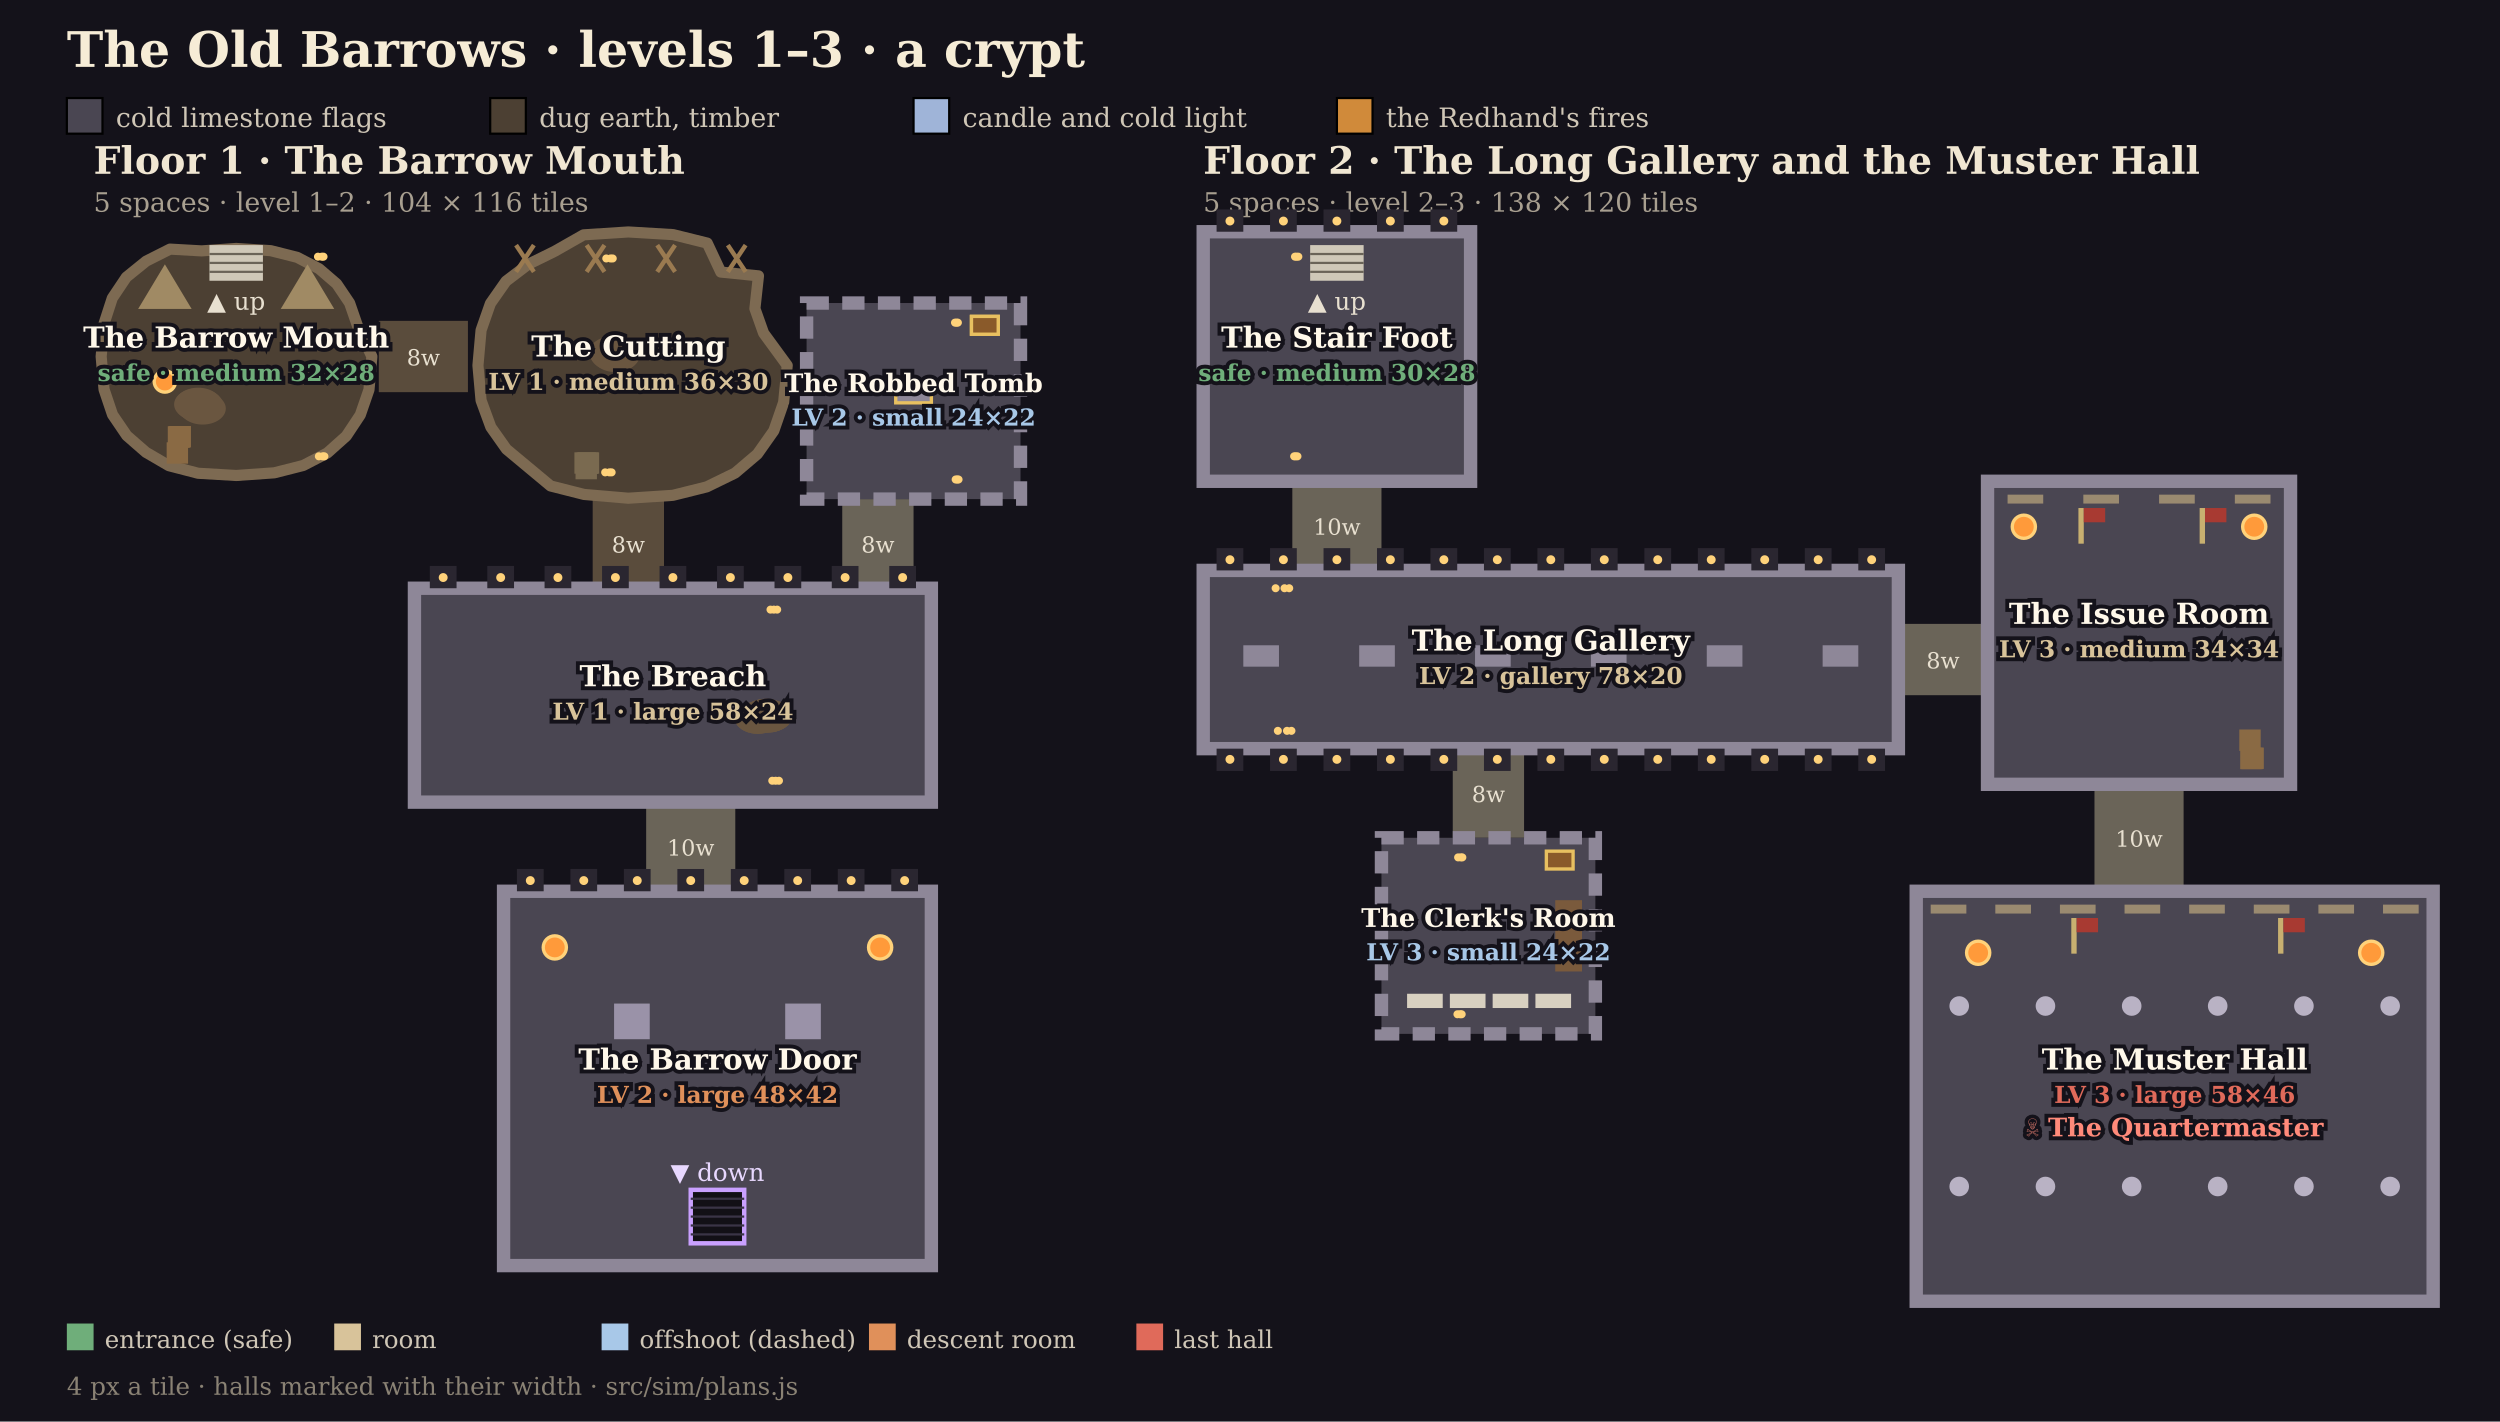
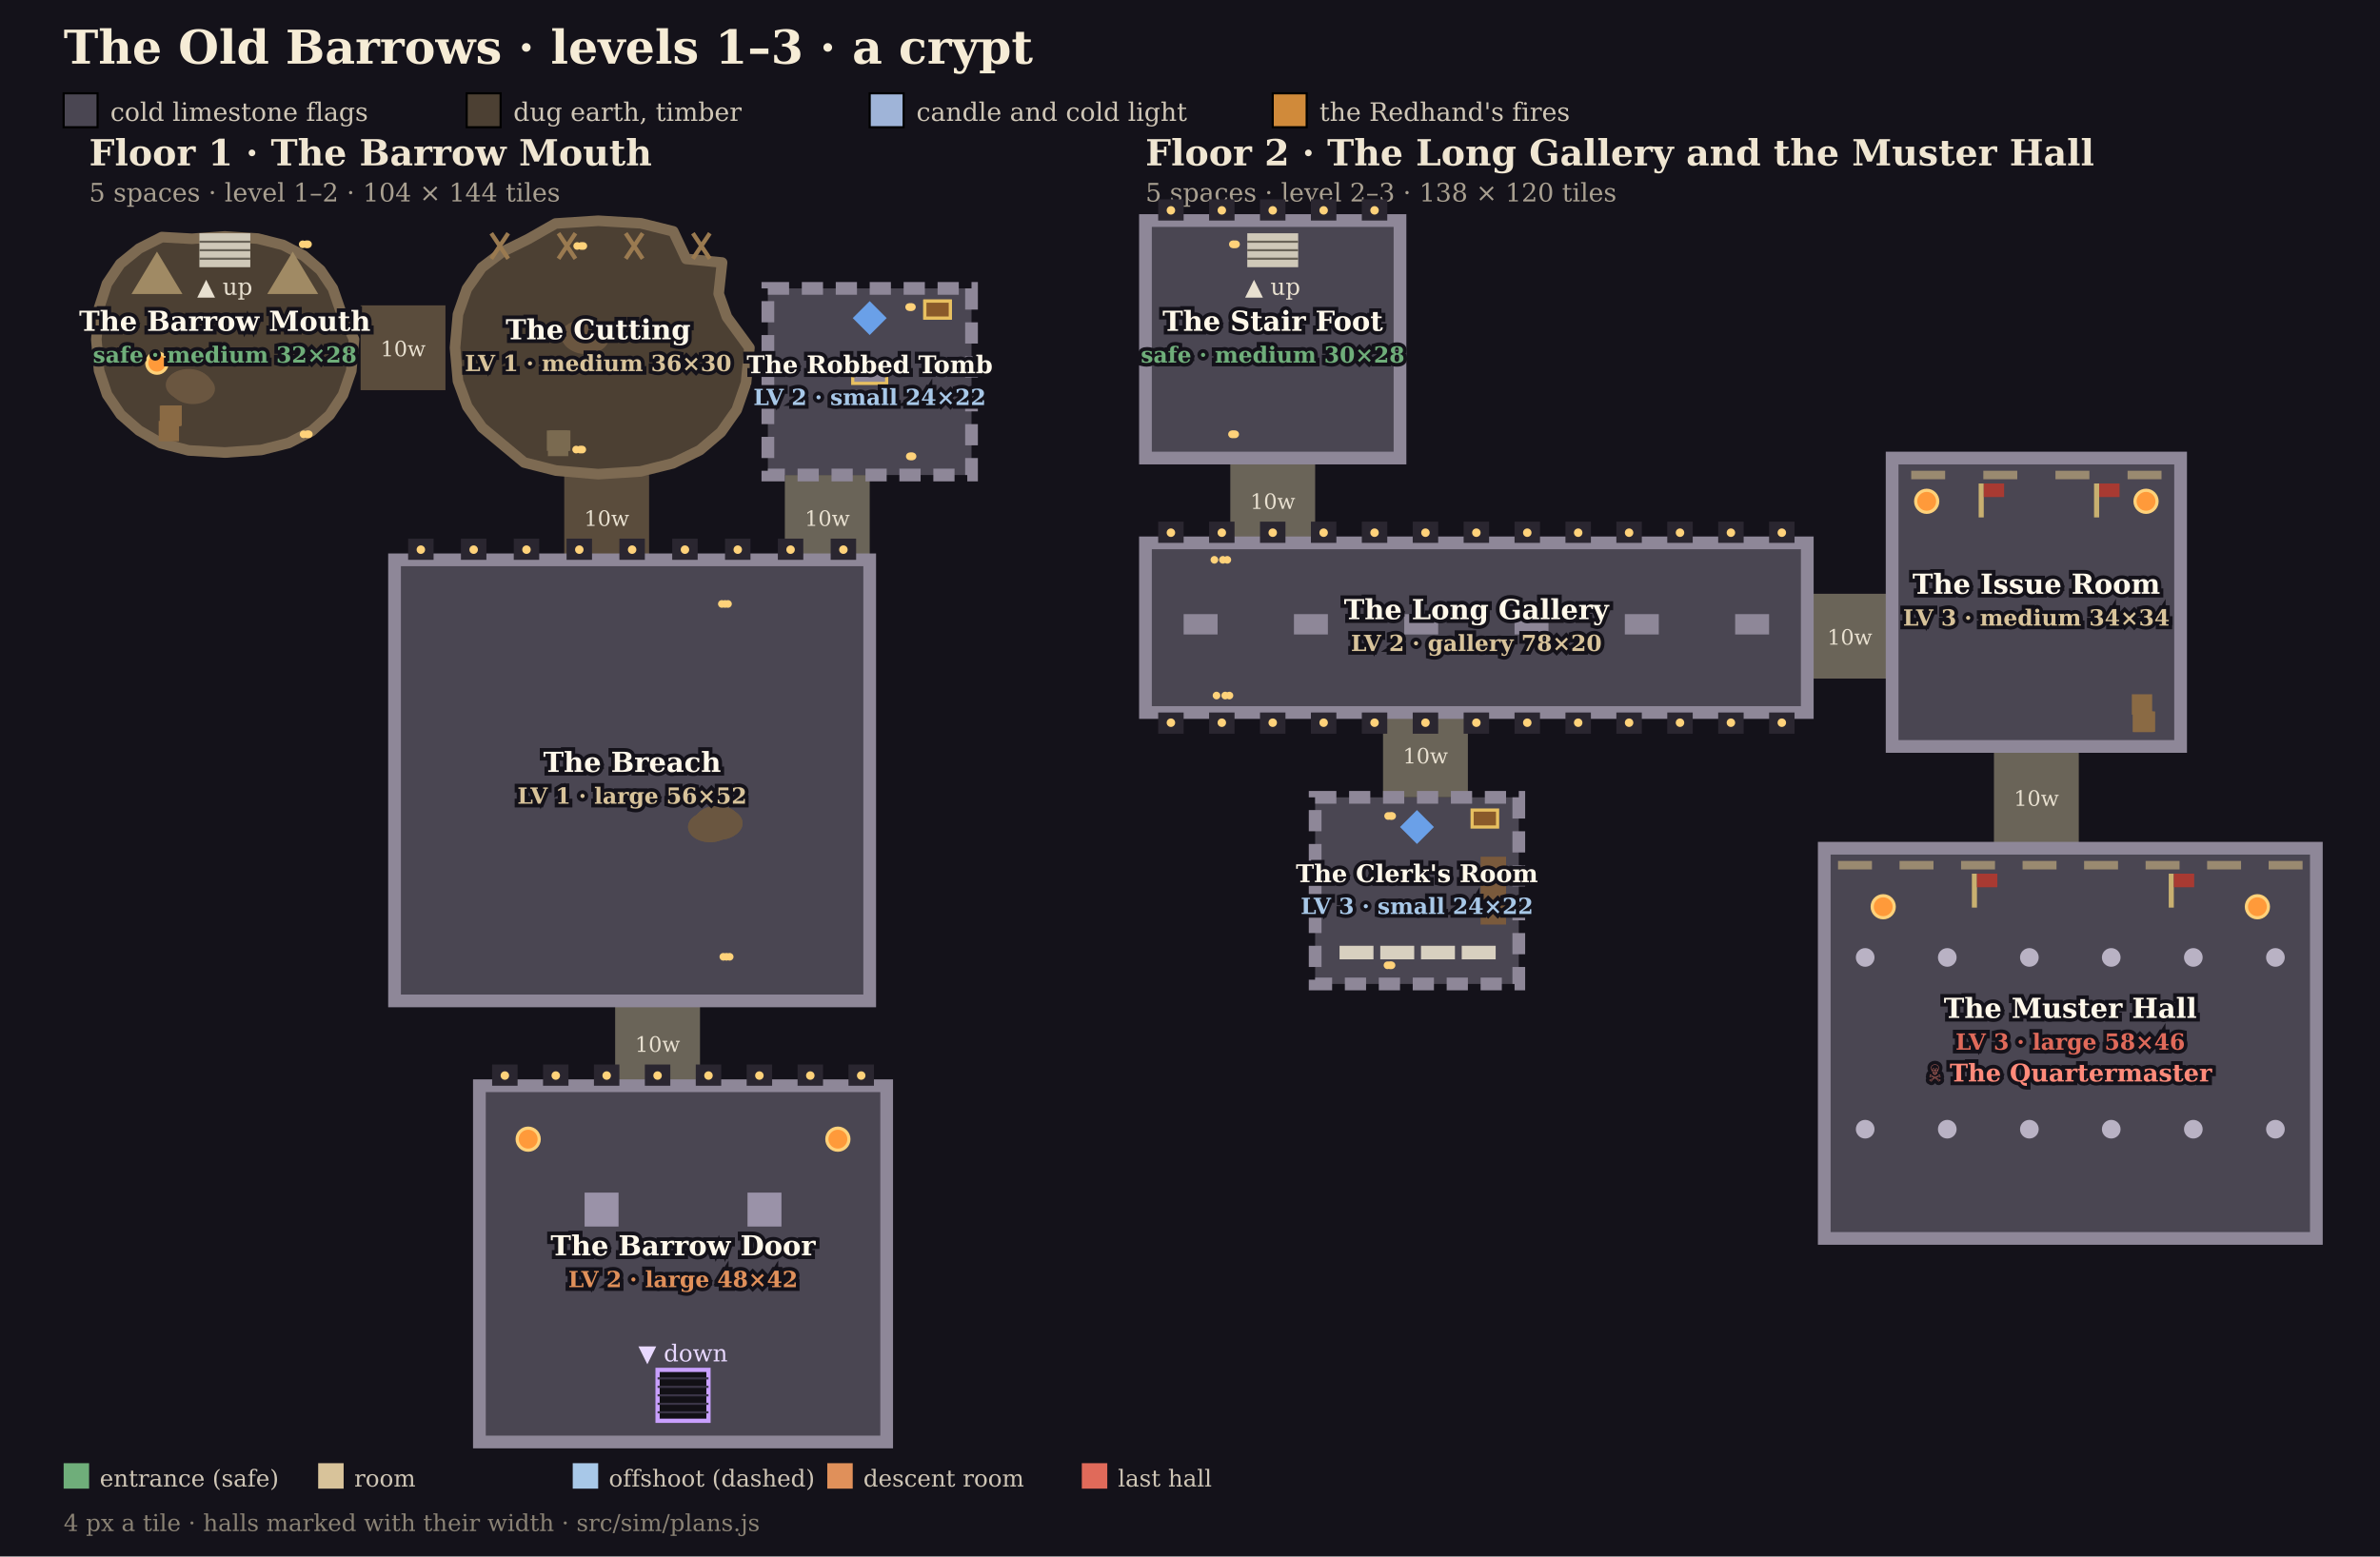
- <svg xmlns="http://www.w3.org/2000/svg" width="1122" height="638" font-family="Georgia, 'DejaVu Serif', serif">
+ <svg xmlns="http://www.w3.org/2000/svg" width="1122" height="734" font-family="Georgia, 'DejaVu Serif', serif">
  <rect width="100%" height="100%" fill="#14121a" />
  <text x="30" y="30" font-size="22" font-weight="700" fill="#f6ecd6">The Old Barrows · levels 1–3 · a crypt</text>
  <rect x="30" y="44" width="16" height="16" fill="#4a4652" stroke="#000" stroke-width="1" />
  <text x="52" y="57" font-size="12" fill="#cfc6b6">cold limestone flags</text>
  <rect x="220" y="44" width="16" height="16" fill="#4c4033" stroke="#000" stroke-width="1" />
  <text x="242" y="57" font-size="12" fill="#cfc6b6">dug earth, timber</text>
  <rect x="410" y="44" width="16" height="16" fill="#9fb4d8" stroke="#000" stroke-width="1" />
  <text x="432" y="57" font-size="12" fill="#cfc6b6">candle and cold light</text>
  <rect x="600" y="44" width="16" height="16" fill="#d08a3a" stroke="#000" stroke-width="1" />
  <text x="622" y="57" font-size="12" fill="#cfc6b6">the Redhand's fires</text>
  <text x="42" y="78" font-size="17" font-weight="600" fill="#f0e6d2">Floor 1 · The Barrow Mouth</text>
-   <text x="42" y="95" font-size="12" fill="#a89f90">5 spaces · level 1–2 · 104 × 116 tiles</text>
-   <rect x="170" y="144" width="40" height="32" fill="#5a4c3c" />
-   <text x="190" y="164" font-size="10" text-anchor="middle" fill="#e8e0d0">8w</text>
-   <rect x="266" y="224" width="32" height="40" fill="#5a4c3c" />
-   <text x="282" y="248" font-size="10" text-anchor="middle" fill="#e8e0d0">8w</text>
-   <rect x="378" y="224" width="32" height="40" fill="#6a6458" />
-   <text x="394" y="248" font-size="10" text-anchor="middle" fill="#e8e0d0">8w</text>
-   <rect x="290" y="360" width="40" height="40" fill="#6a6458" />
-   <text x="310" y="384" font-size="10" text-anchor="middle" fill="#e8e0d0">10w</text>
+   <text x="42" y="95" font-size="12" fill="#a89f90">5 spaces · level 1–2 · 104 × 144 tiles</text>
+   <rect x="170" y="144" width="40" height="40" fill="#5a4c3c" />
+   <text x="190" y="168" font-size="10" text-anchor="middle" fill="#e8e0d0">10w</text>
+   <rect x="266" y="224" width="40" height="40" fill="#5a4c3c" />
+   <text x="286" y="248" font-size="10" text-anchor="middle" fill="#e8e0d0">10w</text>
+   <rect x="370" y="224" width="40" height="40" fill="#6a6458" />
+   <text x="390" y="248" font-size="10" text-anchor="middle" fill="#e8e0d0">10w</text>
+   <rect x="290" y="472" width="40" height="40" fill="#6a6458" />
+   <text x="310" y="496" font-size="10" text-anchor="middle" fill="#e8e0d0">10w</text>
  <polygon points="166.9,160.0 165.6,174.9 161.7,186.2 155.4,195.7 146.9,203.3 136.1,208.9 123.1,212.2 106.0,213.4 88.9,212.4 75.8,209.0 65.5,203.0 56.9,195.5 50.5,186.1 46.7,174.8 45.4,160.0 46.7,145.2 50.4,133.8 56.7,124.4 65.6,117.2 76.3,111.8 90.5,112.6 106.0,111.5 121.5,112.5 133.4,115.5 143.2,120.6 151.1,127.4 156.9,136.0 160.5,146.4" fill="#4c4033" stroke="#7d6a52" stroke-width="5" stroke-linejoin="round" />
  <circle cx="74.0" cy="171.2" r="4.8" fill="#ff9a3a" stroke="#ffd27a" stroke-width="1.5" />
  <path d="M62,138.64 L74,118.64 L86,138.64 Z" fill="#a08a64" />
  <path d="M126,138.64 L138,118.64 L150,138.64 Z" fill="#a08a64" />
  <ellipse cx="89.34" cy="182.119" rx="10.4" ry="7.2" fill="#6a5640" />
  <ellipse cx="89.74" cy="181.813" rx="10.4" ry="7.2" fill="#6a5640" />
  <ellipse cx="88.54" cy="181.507" rx="10.4" ry="7.2" fill="#6a5640" />
  <ellipse cx="88.94" cy="181.2" rx="10.4" ry="7.2" fill="#6a5640" />
  <ellipse cx="90.94" cy="183.344" rx="10.4" ry="7.2" fill="#6a5640" />
  <circle cx="144.8" cy="204.8" r="1.8" fill="#ffd27a" />
  <circle cx="144.4" cy="115.2" r="1.8" fill="#ffd27a" />
  <circle cx="145.6" cy="204.8" r="1.8" fill="#ffd27a" />
  <circle cx="145.2" cy="115.2" r="1.8" fill="#ffd27a" />
  <circle cx="143.1" cy="204.8" r="1.8" fill="#ffd27a" />
  <circle cx="142.7" cy="115.2" r="1.8" fill="#ffd27a" />
  <rect x="74.8" y="198.5" width="9.6" height="9.6" fill="#8a6a44" />
  <rect x="75.3" y="191.3" width="9.6" height="9.6" fill="#8a6a44" />
  <rect x="75.7" y="191.3" width="9.6" height="9.6" fill="#8a6a44" />
  <rect x="76.1" y="191.2" width="9.6" height="9.6" fill="#8a6a44" />
  <rect x="94.0" y="110.0" width="24.0" height="16.0" fill="#cfc8b8" />
  <path d="M94,114 h24" stroke="#6a6458" stroke-width="1" />
  <path d="M94,118 h24" stroke="#6a6458" stroke-width="1" />
  <path d="M94,122 h24" stroke="#6a6458" stroke-width="1" />
  <text x="106" y="139" font-size="11" text-anchor="middle" fill="#e8e0d0">▲ up</text>
  <polygon points="353.3,164.0 351.7,180.6 347.3,193.3 339.9,203.8 329.9,212.3 317.2,218.5 302.0,222.3 282.0,223.6 262.1,221.9 247.1,218.1 236.9,209.6 227.3,201.6 220.3,191.7 215.9,179.7 214.5,164.0 215.9,148.2 220.1,136.2 227.1,126.2 237.1,118.6 248.9,112.8 261.9,105.4 282.0,104.1 302.1,105.3 317.4,109.1 323.5,122.1 340.4,123.8 338.8,138.5 342.7,149.5" fill="#4c4033" stroke="#7d6a52" stroke-width="5" stroke-linejoin="round" />
  <path d="M231.6,110 l8,12 M239.6,110 l-8,12" stroke="#9a7a50" stroke-width="2" />
  <path d="M263.28,110 l8,12 M271.28,110 l-8,12" stroke="#9a7a50" stroke-width="2" />
  <path d="M294.96,110 l8,12 M302.96,110 l-8,12" stroke="#9a7a50" stroke-width="2" />
  <path d="M326.64,110 l8,12 M334.64,110 l-8,12" stroke="#9a7a50" stroke-width="2" />
  <ellipse cx="276.646" cy="159.457" rx="10.4" ry="7.2" fill="#6a5640" />
  <ellipse cx="276.196" cy="159.785" rx="10.4" ry="7.2" fill="#6a5640" />
  <ellipse cx="275.746" cy="158.8" rx="10.4" ry="7.2" fill="#6a5640" />
  <ellipse cx="275.296" cy="159.128" rx="10.4" ry="7.2" fill="#6a5640" />
  <ellipse cx="274.846" cy="158.144" rx="10.4" ry="7.2" fill="#6a5640" />
  <circle cx="273.5" cy="212.0" r="1.8" fill="#ffd27a" />
  <circle cx="274.0" cy="116.0" r="1.8" fill="#ffd27a" />
  <circle cx="274.5" cy="212.0" r="1.8" fill="#ffd27a" />
  <circle cx="275.0" cy="116.0" r="1.8" fill="#ffd27a" />
  <circle cx="271.6" cy="212.0" r="1.8" fill="#ffd27a" />
  <circle cx="272.1" cy="116.0" r="1.8" fill="#ffd27a" />
  <rect x="258.3" y="205.5" width="9.6" height="9.6" fill="#7a6a50" />
  <rect x="257.8" y="203.0" width="9.6" height="9.6" fill="#7a6a50" />
  <rect x="259.3" y="203.0" width="9.6" height="9.6" fill="#7a6a50" />
  <rect x="258.8" y="203.1" width="9.6" height="9.6" fill="#7a6a50" />
-   <rect x="186" y="264" width="232" height="96" fill="#4a4652" stroke="#8e8798" stroke-width="6" />
-   <ellipse cx="342.983" cy="321.081" rx="10.4" ry="7.2" fill="#6a5640" />
-   <ellipse cx="343.708" cy="320.819" rx="10.4" ry="7.2" fill="#6a5640" />
-   <ellipse cx="344.433" cy="321.606" rx="10.4" ry="7.2" fill="#6a5640" />
-   <ellipse cx="345.158" cy="321.344" rx="10.4" ry="7.2" fill="#6a5640" />
-   <ellipse cx="340.083" cy="322.131" rx="10.4" ry="7.2" fill="#6a5640" />
-   <rect x="192.9" y="254.0" width="12.0" height="10.0" fill="#2a2630" />
-   <circle cx="198.9" cy="259.2" r="2" fill="#ffd27a" />
-   <rect x="218.7" y="254.0" width="12.0" height="10.0" fill="#2a2630" />
-   <circle cx="224.7" cy="259.2" r="2" fill="#ffd27a" />
-   <rect x="244.4" y="254.0" width="12.0" height="10.0" fill="#2a2630" />
-   <circle cx="250.4" cy="259.2" r="2" fill="#ffd27a" />
-   <rect x="270.2" y="254.0" width="12.0" height="10.0" fill="#2a2630" />
-   <circle cx="276.2" cy="259.2" r="2" fill="#ffd27a" />
-   <rect x="296.0" y="254.0" width="12.0" height="10.0" fill="#2a2630" />
-   <circle cx="302.0" cy="259.2" r="2" fill="#ffd27a" />
-   <rect x="321.8" y="254.0" width="12.0" height="10.0" fill="#2a2630" />
-   <circle cx="327.8" cy="259.2" r="2" fill="#ffd27a" />
-   <rect x="347.6" y="254.0" width="12.0" height="10.0" fill="#2a2630" />
-   <circle cx="353.6" cy="259.2" r="2" fill="#ffd27a" />
-   <rect x="373.3" y="254.0" width="12.0" height="10.0" fill="#2a2630" />
-   <circle cx="379.3" cy="259.2" r="2" fill="#ffd27a" />
-   <rect x="399.1" y="254.0" width="12.0" height="10.0" fill="#2a2630" />
-   <circle cx="405.1" cy="259.2" r="2" fill="#ffd27a" />
-   <circle cx="349.6" cy="350.4" r="1.8" fill="#ffd27a" />
-   <circle cx="348.8" cy="273.6" r="1.8" fill="#ffd27a" />
-   <circle cx="348.1" cy="350.4" r="1.8" fill="#ffd27a" />
-   <circle cx="347.3" cy="273.6" r="1.8" fill="#ffd27a" />
-   <circle cx="346.6" cy="350.4" r="1.8" fill="#ffd27a" />
-   <circle cx="345.8" cy="273.6" r="1.8" fill="#ffd27a" />
-   <ellipse cx="342.983" cy="321.081" rx="10.4" ry="7.2" fill="#6a5640" />
-   <ellipse cx="343.708" cy="320.819" rx="10.4" ry="7.2" fill="#6a5640" />
-   <ellipse cx="344.433" cy="321.606" rx="10.4" ry="7.2" fill="#6a5640" />
-   <ellipse cx="345.158" cy="321.344" rx="10.4" ry="7.2" fill="#6a5640" />
-   <ellipse cx="340.083" cy="322.131" rx="10.4" ry="7.2" fill="#6a5640" />
+   <rect x="186" y="264" width="224" height="208" fill="#4a4652" stroke="#8e8798" stroke-width="6" />
+   <ellipse cx="337.57" cy="387.676" rx="10.4" ry="7.2" fill="#6a5640" />
+   <ellipse cx="338.27" cy="387.107" rx="10.4" ry="7.2" fill="#6a5640" />
+   <ellipse cx="338.97" cy="388.813" rx="10.4" ry="7.2" fill="#6a5640" />
+   <ellipse cx="339.67" cy="388.245" rx="10.4" ry="7.2" fill="#6a5640" />
+   <ellipse cx="334.77" cy="389.951" rx="10.4" ry="7.2" fill="#6a5640" />
+   <rect x="192.4" y="254.0" width="12.0" height="10.0" fill="#2a2630" />
+   <circle cx="198.4" cy="259.2" r="2" fill="#ffd27a" />
+   <rect x="217.3" y="254.0" width="12.0" height="10.0" fill="#2a2630" />
+   <circle cx="223.3" cy="259.2" r="2" fill="#ffd27a" />
+   <rect x="242.2" y="254.0" width="12.0" height="10.0" fill="#2a2630" />
+   <circle cx="248.2" cy="259.2" r="2" fill="#ffd27a" />
+   <rect x="267.1" y="254.0" width="12.0" height="10.0" fill="#2a2630" />
+   <circle cx="273.1" cy="259.2" r="2" fill="#ffd27a" />
+   <rect x="292.0" y="254.0" width="12.0" height="10.0" fill="#2a2630" />
+   <circle cx="298.0" cy="259.2" r="2" fill="#ffd27a" />
+   <rect x="316.9" y="254.0" width="12.0" height="10.0" fill="#2a2630" />
+   <circle cx="322.9" cy="259.2" r="2" fill="#ffd27a" />
+   <rect x="341.8" y="254.0" width="12.0" height="10.0" fill="#2a2630" />
+   <circle cx="347.8" cy="259.2" r="2" fill="#ffd27a" />
+   <rect x="366.7" y="254.0" width="12.0" height="10.0" fill="#2a2630" />
+   <circle cx="372.7" cy="259.2" r="2" fill="#ffd27a" />
+   <rect x="391.6" y="254.0" width="12.0" height="10.0" fill="#2a2630" />
+   <circle cx="397.6" cy="259.2" r="2" fill="#ffd27a" />
+   <circle cx="344.0" cy="451.2" r="1.8" fill="#ffd27a" />
+   <circle cx="343.2" cy="284.8" r="1.8" fill="#ffd27a" />
+   <circle cx="342.5" cy="451.2" r="1.8" fill="#ffd27a" />
+   <circle cx="341.8" cy="284.8" r="1.8" fill="#ffd27a" />
+   <circle cx="341.0" cy="451.2" r="1.8" fill="#ffd27a" />
+   <circle cx="340.3" cy="284.8" r="1.8" fill="#ffd27a" />
+   <ellipse cx="337.57" cy="387.676" rx="10.4" ry="7.2" fill="#6a5640" />
+   <ellipse cx="338.27" cy="387.107" rx="10.4" ry="7.2" fill="#6a5640" />
+   <ellipse cx="338.97" cy="388.813" rx="10.4" ry="7.2" fill="#6a5640" />
+   <ellipse cx="339.67" cy="388.245" rx="10.4" ry="7.2" fill="#6a5640" />
+   <ellipse cx="334.77" cy="389.951" rx="10.4" ry="7.2" fill="#6a5640" />
  <rect x="362" y="136" width="96" height="88" fill="#4a4652" stroke="#8e8798" stroke-width="6" stroke-dasharray="10 6" />
  <rect x="402.0" y="171.2" width="16.0" height="9.6" fill="#8e8798" stroke="#e8c060" stroke-width="1.5" />
  <rect x="436.0" y="142.0" width="12.0" height="8.0" fill="#8a5a2a" stroke="#e8c060" stroke-width="1.5" />
  <circle cx="428.9" cy="215.2" r="1.8" fill="#ffd27a" />
  <circle cx="428.6" cy="144.8" r="1.8" fill="#ffd27a" />
  <circle cx="429.6" cy="215.2" r="1.8" fill="#ffd27a" />
  <circle cx="429.3" cy="144.8" r="1.8" fill="#ffd27a" />
  <circle cx="430.2" cy="215.2" r="1.8" fill="#ffd27a" />
  <circle cx="429.9" cy="144.8" r="1.8" fill="#ffd27a" />
  <rect x="436.0" y="142.0" width="12.0" height="8.0" fill="#8a5a2a" stroke="#e8c060" stroke-width="1.5" />
-   <rect x="226" y="400" width="192" height="168" fill="#4a4652" stroke="#8e8798" stroke-width="6" />
-   <rect x="275.6" y="450.4" width="16.0" height="16.0" fill="#9a92a8" />
-   <rect x="352.4" y="450.4" width="16.0" height="16.0" fill="#9a92a8" />
-   <circle cx="249.0" cy="425.2" r="5.2" fill="#ff9a3a" stroke="#ffd27a" stroke-width="1.5" />
-   <circle cx="395.0" cy="425.2" r="5.2" fill="#ff9a3a" stroke="#ffd27a" stroke-width="1.5" />
-   <rect x="232.0" y="390.0" width="12.0" height="10.0" fill="#2a2630" />
-   <circle cx="238.0" cy="395.2" r="2" fill="#ffd27a" />
-   <rect x="256.0" y="390.0" width="12.0" height="10.0" fill="#2a2630" />
-   <circle cx="262.0" cy="395.2" r="2" fill="#ffd27a" />
-   <rect x="280.0" y="390.0" width="12.0" height="10.0" fill="#2a2630" />
-   <circle cx="286.0" cy="395.2" r="2" fill="#ffd27a" />
-   <rect x="304.0" y="390.0" width="12.0" height="10.0" fill="#2a2630" />
-   <circle cx="310.0" cy="395.2" r="2" fill="#ffd27a" />
-   <rect x="328.0" y="390.0" width="12.0" height="10.0" fill="#2a2630" />
-   <circle cx="334.0" cy="395.2" r="2" fill="#ffd27a" />
-   <rect x="352.0" y="390.0" width="12.0" height="10.0" fill="#2a2630" />
-   <circle cx="358.0" cy="395.2" r="2" fill="#ffd27a" />
-   <rect x="376.0" y="390.0" width="12.0" height="10.0" fill="#2a2630" />
-   <circle cx="382.0" cy="395.2" r="2" fill="#ffd27a" />
-   <rect x="400.0" y="390.0" width="12.0" height="10.0" fill="#2a2630" />
-   <circle cx="406.0" cy="395.2" r="2" fill="#ffd27a" />
-   <rect x="310.0" y="534.0" width="24.0" height="24.0" fill="#121016" stroke="#c9a0ff" stroke-width="2" />
-   <path d="M310,538 h24" stroke="#3a3446" stroke-width="1" />
-   <path d="M310,542 h24" stroke="#3a3446" stroke-width="1" />
-   <path d="M310,546 h24" stroke="#3a3446" stroke-width="1" />
-   <path d="M310,550 h24" stroke="#3a3446" stroke-width="1" />
-   <path d="M310,554 h24" stroke="#3a3446" stroke-width="1" />
-   <text x="322" y="530" font-size="11" text-anchor="middle" fill="#e8d8ff">▼ down</text>
+   <path d="M410,142 l8,8 l-8,8 l-8,-8 Z" fill="#6aa0e8" />
+   <rect x="226" y="512" width="192" height="168" fill="#4a4652" stroke="#8e8798" stroke-width="6" />
+   <rect x="275.6" y="562.4" width="16.0" height="16.0" fill="#9a92a8" />
+   <rect x="352.4" y="562.4" width="16.0" height="16.0" fill="#9a92a8" />
+   <circle cx="249.0" cy="537.2" r="5.2" fill="#ff9a3a" stroke="#ffd27a" stroke-width="1.5" />
+   <circle cx="395.0" cy="537.2" r="5.2" fill="#ff9a3a" stroke="#ffd27a" stroke-width="1.5" />
+   <rect x="232.0" y="502.0" width="12.0" height="10.0" fill="#2a2630" />
+   <circle cx="238.0" cy="507.2" r="2" fill="#ffd27a" />
+   <rect x="256.0" y="502.0" width="12.0" height="10.0" fill="#2a2630" />
+   <circle cx="262.0" cy="507.2" r="2" fill="#ffd27a" />
+   <rect x="280.0" y="502.0" width="12.0" height="10.0" fill="#2a2630" />
+   <circle cx="286.0" cy="507.2" r="2" fill="#ffd27a" />
+   <rect x="304.0" y="502.0" width="12.0" height="10.0" fill="#2a2630" />
+   <circle cx="310.0" cy="507.2" r="2" fill="#ffd27a" />
+   <rect x="328.0" y="502.0" width="12.0" height="10.0" fill="#2a2630" />
+   <circle cx="334.0" cy="507.2" r="2" fill="#ffd27a" />
+   <rect x="352.0" y="502.0" width="12.0" height="10.0" fill="#2a2630" />
+   <circle cx="358.0" cy="507.2" r="2" fill="#ffd27a" />
+   <rect x="376.0" y="502.0" width="12.0" height="10.0" fill="#2a2630" />
+   <circle cx="382.0" cy="507.2" r="2" fill="#ffd27a" />
+   <rect x="400.0" y="502.0" width="12.0" height="10.0" fill="#2a2630" />
+   <circle cx="406.0" cy="507.2" r="2" fill="#ffd27a" />
+   <rect x="310.0" y="646.0" width="24.0" height="24.0" fill="#121016" stroke="#c9a0ff" stroke-width="2" />
+   <path d="M310,650 h24" stroke="#3a3446" stroke-width="1" />
+   <path d="M310,654 h24" stroke="#3a3446" stroke-width="1" />
+   <path d="M310,658 h24" stroke="#3a3446" stroke-width="1" />
+   <path d="M310,662 h24" stroke="#3a3446" stroke-width="1" />
+   <path d="M310,666 h24" stroke="#3a3446" stroke-width="1" />
+   <text x="322" y="642" font-size="11" text-anchor="middle" fill="#e8d8ff">▼ down</text>
  <text x="106" y="156" font-size="13" font-weight="700" text-anchor="middle" fill="#fff8ea" paint-order="stroke" stroke="#14121a" stroke-width="3.5">The Barrow Mouth</text>
  <text x="106" y="171" font-size="10.5" font-weight="600" text-anchor="middle" fill="#6fae7a" paint-order="stroke" stroke="#14121a" stroke-width="3.5">safe · medium 32×28</text>
  <text x="282" y="160" font-size="13" font-weight="700" text-anchor="middle" fill="#fff8ea" paint-order="stroke" stroke="#14121a" stroke-width="3.5">The Cutting</text>
  <text x="282" y="175" font-size="10.5" font-weight="600" text-anchor="middle" fill="#d8c39a" paint-order="stroke" stroke="#14121a" stroke-width="3.5">LV 1 · medium 36×30</text>
-   <text x="302" y="308" font-size="13" font-weight="700" text-anchor="middle" fill="#fff8ea" paint-order="stroke" stroke="#14121a" stroke-width="3.5">The Breach</text>
-   <text x="302" y="323" font-size="10.5" font-weight="600" text-anchor="middle" fill="#d8c39a" paint-order="stroke" stroke="#14121a" stroke-width="3.5">LV 1 · large 58×24</text>
+   <text x="298" y="364" font-size="13" font-weight="700" text-anchor="middle" fill="#fff8ea" paint-order="stroke" stroke="#14121a" stroke-width="3.5">The Breach</text>
+   <text x="298" y="379" font-size="10.5" font-weight="600" text-anchor="middle" fill="#d8c39a" paint-order="stroke" stroke="#14121a" stroke-width="3.5">LV 1 · large 56×52</text>
  <text x="410" y="176" font-size="11.5" font-weight="700" text-anchor="middle" fill="#fff8ea" paint-order="stroke" stroke="#14121a" stroke-width="3.5">The Robbed Tomb</text>
  <text x="410" y="191" font-size="10.5" font-weight="600" text-anchor="middle" fill="#a8c8e8" paint-order="stroke" stroke="#14121a" stroke-width="3.5">LV 2 · small 24×22</text>
-   <text x="322" y="480" font-size="13" font-weight="700" text-anchor="middle" fill="#fff8ea" paint-order="stroke" stroke="#14121a" stroke-width="3.5">The Barrow Door</text>
-   <text x="322" y="495" font-size="10.5" font-weight="600" text-anchor="middle" fill="#e0905a" paint-order="stroke" stroke="#14121a" stroke-width="3.5">LV 2 · large 48×42</text>
+   <text x="322" y="592" font-size="13" font-weight="700" text-anchor="middle" fill="#fff8ea" paint-order="stroke" stroke="#14121a" stroke-width="3.5">The Barrow Door</text>
+   <text x="322" y="607" font-size="10.5" font-weight="600" text-anchor="middle" fill="#e0905a" paint-order="stroke" stroke="#14121a" stroke-width="3.5">LV 2 · large 48×42</text>
  <text x="540" y="78" font-size="17" font-weight="600" fill="#f0e6d2">Floor 2 · The Long Gallery and the Muster Hall</text>
  <text x="540" y="95" font-size="12" fill="#a89f90">5 spaces · level 2–3 · 138 × 120 tiles</text>
  <rect x="580" y="216" width="40" height="40" fill="#6a6458" />
  <text x="600" y="240" font-size="10" text-anchor="middle" fill="#e8e0d0">10w</text>
-   <rect x="652" y="336" width="32" height="40" fill="#6a6458" />
-   <text x="668" y="360" font-size="10" text-anchor="middle" fill="#e8e0d0">8w</text>
-   <rect x="852" y="280" width="40" height="32" fill="#6a6458" />
-   <text x="872" y="300" font-size="10" text-anchor="middle" fill="#e8e0d0">8w</text>
+   <rect x="652" y="336" width="40" height="40" fill="#6a6458" />
+   <text x="672" y="360" font-size="10" text-anchor="middle" fill="#e8e0d0">10w</text>
+   <rect x="852" y="280" width="40" height="40" fill="#6a6458" />
+   <text x="872" y="304" font-size="10" text-anchor="middle" fill="#e8e0d0">10w</text>
  <rect x="940" y="352" width="40" height="48" fill="#6a6458" />
  <text x="960" y="380" font-size="10" text-anchor="middle" fill="#e8e0d0">10w</text>
  <rect x="540" y="104" width="120" height="112" fill="#4a4652" stroke="#8e8798" stroke-width="6" />
  <rect x="546.0" y="94.0" width="12.0" height="10.0" fill="#2a2630" />
  <circle cx="552.0" cy="99.2" r="2" fill="#ffd27a" />
  <rect x="570.0" y="94.0" width="12.0" height="10.0" fill="#2a2630" />
  <circle cx="576.0" cy="99.2" r="2" fill="#ffd27a" />
  <rect x="594.0" y="94.0" width="12.0" height="10.0" fill="#2a2630" />
  <circle cx="600.0" cy="99.2" r="2" fill="#ffd27a" />
  <rect x="618.0" y="94.0" width="12.0" height="10.0" fill="#2a2630" />
  <circle cx="624.0" cy="99.2" r="2" fill="#ffd27a" />
  <rect x="642.0" y="94.0" width="12.0" height="10.0" fill="#2a2630" />
  <circle cx="648.0" cy="99.2" r="2" fill="#ffd27a" />
  <circle cx="580.8" cy="204.8" r="1.8" fill="#ffd27a" />
  <circle cx="581.2" cy="115.2" r="1.8" fill="#ffd27a" />
  <circle cx="581.5" cy="204.8" r="1.8" fill="#ffd27a" />
  <circle cx="581.9" cy="115.2" r="1.8" fill="#ffd27a" />
  <circle cx="582.3" cy="204.8" r="1.8" fill="#ffd27a" />
  <circle cx="582.7" cy="115.2" r="1.8" fill="#ffd27a" />
  <rect x="588.0" y="110.0" width="24.0" height="16.0" fill="#cfc8b8" />
  <path d="M588,114 h24" stroke="#6a6458" stroke-width="1" />
  <path d="M588,118 h24" stroke="#6a6458" stroke-width="1" />
  <path d="M588,122 h24" stroke="#6a6458" stroke-width="1" />
  <text x="600" y="139" font-size="11" text-anchor="middle" fill="#e8e0d0">▲ up</text>
  <rect x="540" y="256" width="312" height="80" fill="#4a4652" stroke="#8e8798" stroke-width="6" />
  <rect x="546.0" y="246.0" width="12.0" height="10.0" fill="#2a2630" />
  <circle cx="552.0" cy="251.2" r="2" fill="#ffd27a" />
  <rect x="546.0" y="336.0" width="12.0" height="10.0" fill="#2a2630" />
  <circle cx="552.0" cy="340.8" r="2" fill="#ffd27a" />
  <rect x="570.0" y="246.0" width="12.0" height="10.0" fill="#2a2630" />
  <circle cx="576.0" cy="251.2" r="2" fill="#ffd27a" />
  <rect x="570.0" y="336.0" width="12.0" height="10.0" fill="#2a2630" />
  <circle cx="576.0" cy="340.8" r="2" fill="#ffd27a" />
  <rect x="594.0" y="246.0" width="12.0" height="10.0" fill="#2a2630" />
  <circle cx="600.0" cy="251.2" r="2" fill="#ffd27a" />
  <rect x="594.0" y="336.0" width="12.0" height="10.0" fill="#2a2630" />
  <circle cx="600.0" cy="340.8" r="2" fill="#ffd27a" />
  <rect x="618.0" y="246.0" width="12.0" height="10.0" fill="#2a2630" />
  <circle cx="624.0" cy="251.2" r="2" fill="#ffd27a" />
  <rect x="618.0" y="336.0" width="12.0" height="10.0" fill="#2a2630" />
  <circle cx="624.0" cy="340.8" r="2" fill="#ffd27a" />
  <rect x="642.0" y="246.0" width="12.0" height="10.0" fill="#2a2630" />
  <circle cx="648.0" cy="251.2" r="2" fill="#ffd27a" />
  <rect x="642.0" y="336.0" width="12.0" height="10.0" fill="#2a2630" />
  <circle cx="648.0" cy="340.8" r="2" fill="#ffd27a" />
  <rect x="666.0" y="246.0" width="12.0" height="10.0" fill="#2a2630" />
  <circle cx="672.0" cy="251.2" r="2" fill="#ffd27a" />
  <rect x="666.0" y="336.0" width="12.0" height="10.0" fill="#2a2630" />
  <circle cx="672.0" cy="340.8" r="2" fill="#ffd27a" />
  <rect x="690.0" y="246.0" width="12.0" height="10.0" fill="#2a2630" />
  <circle cx="696.0" cy="251.2" r="2" fill="#ffd27a" />
  <rect x="690.0" y="336.0" width="12.0" height="10.0" fill="#2a2630" />
  <circle cx="696.0" cy="340.8" r="2" fill="#ffd27a" />
  <rect x="714.0" y="246.0" width="12.0" height="10.0" fill="#2a2630" />
  <circle cx="720.0" cy="251.2" r="2" fill="#ffd27a" />
  <rect x="714.0" y="336.0" width="12.0" height="10.0" fill="#2a2630" />
  <circle cx="720.0" cy="340.8" r="2" fill="#ffd27a" />
  <rect x="738.0" y="246.0" width="12.0" height="10.0" fill="#2a2630" />
  <circle cx="744.0" cy="251.2" r="2" fill="#ffd27a" />
  <rect x="738.0" y="336.0" width="12.0" height="10.0" fill="#2a2630" />
  <circle cx="744.0" cy="340.8" r="2" fill="#ffd27a" />
  <rect x="762.0" y="246.0" width="12.0" height="10.0" fill="#2a2630" />
  <circle cx="768.0" cy="251.2" r="2" fill="#ffd27a" />
  <rect x="762.0" y="336.0" width="12.0" height="10.0" fill="#2a2630" />
  <circle cx="768.0" cy="340.8" r="2" fill="#ffd27a" />
  <rect x="786.0" y="246.0" width="12.0" height="10.0" fill="#2a2630" />
  <circle cx="792.0" cy="251.2" r="2" fill="#ffd27a" />
  <rect x="786.0" y="336.0" width="12.0" height="10.0" fill="#2a2630" />
  <circle cx="792.0" cy="340.8" r="2" fill="#ffd27a" />
  <rect x="810.0" y="246.0" width="12.0" height="10.0" fill="#2a2630" />
  <circle cx="816.0" cy="251.2" r="2" fill="#ffd27a" />
  <rect x="810.0" y="336.0" width="12.0" height="10.0" fill="#2a2630" />
  <circle cx="816.0" cy="340.8" r="2" fill="#ffd27a" />
  <rect x="834.0" y="246.0" width="12.0" height="10.0" fill="#2a2630" />
  <circle cx="840.0" cy="251.2" r="2" fill="#ffd27a" />
  <rect x="834.0" y="336.0" width="12.0" height="10.0" fill="#2a2630" />
  <circle cx="840.0" cy="340.8" r="2" fill="#ffd27a" />
  <circle cx="577.6" cy="328.0" r="1.8" fill="#ffd27a" />
  <circle cx="576.5" cy="264.0" r="1.8" fill="#ffd27a" />
  <circle cx="579.6" cy="328.0" r="1.8" fill="#ffd27a" />
  <circle cx="578.6" cy="264.0" r="1.8" fill="#ffd27a" />
  <circle cx="573.5" cy="328.0" r="1.8" fill="#ffd27a" />
  <circle cx="572.5" cy="264.0" r="1.8" fill="#ffd27a" />
  <rect x="558.0" y="289.6" width="16.0" height="9.6" fill="#8e8798" />
  <rect x="610.0" y="289.6" width="16.0" height="9.6" fill="#8e8798" />
  <rect x="662.0" y="289.6" width="16.0" height="9.6" fill="#8e8798" />
  <rect x="714.0" y="289.6" width="16.0" height="9.6" fill="#8e8798" />
  <rect x="766.0" y="289.6" width="16.0" height="9.6" fill="#8e8798" />
  <rect x="818.0" y="289.6" width="16.0" height="9.6" fill="#8e8798" />
  <rect x="620" y="376" width="96" height="88" fill="#4a4652" stroke="#8e8798" stroke-width="6" stroke-dasharray="10 6" />
  <rect x="698.0" y="404.0" width="12.0" height="32.0" fill="#7a5a3c" />
  <rect x="631.5" y="446.0" width="16.0" height="6.4" fill="#d8d0c0" />
  <rect x="650.7" y="446.0" width="16.0" height="6.4" fill="#d8d0c0" />
  <rect x="669.9" y="446.0" width="16.0" height="6.4" fill="#d8d0c0" />
  <rect x="689.1" y="446.0" width="16.0" height="6.4" fill="#d8d0c0" />
  <circle cx="655.3" cy="455.2" r="1.8" fill="#ffd27a" />
  <circle cx="655.6" cy="384.8" r="1.8" fill="#ffd27a" />
  <circle cx="656.0" cy="455.2" r="1.8" fill="#ffd27a" />
  <circle cx="656.3" cy="384.8" r="1.8" fill="#ffd27a" />
  <circle cx="654.1" cy="455.2" r="1.8" fill="#ffd27a" />
  <circle cx="654.4" cy="384.8" r="1.8" fill="#ffd27a" />
  <rect x="694.0" y="382.0" width="12.0" height="8.0" fill="#8a5a2a" stroke="#e8c060" stroke-width="1.5" />
+   <path d="M668,382 l8,8 l-8,8 l-8,-8 Z" fill="#6aa0e8" />
  <rect x="892" y="216" width="136" height="136" fill="#4a4652" stroke="#8e8798" stroke-width="6" />
  <rect x="901.0" y="222.0" width="16.0" height="4.0" fill="#9a8a70" />
  <rect x="935.0" y="222.0" width="16.0" height="4.0" fill="#9a8a70" />
  <rect x="969.0" y="222.0" width="16.0" height="4.0" fill="#9a8a70" />
  <rect x="1003.0" y="222.0" width="16.0" height="4.0" fill="#9a8a70" />
  <rect x="1005.0" y="327.4" width="9.6" height="9.6" fill="#8a6a44" />
  <rect x="1005.4" y="335.6" width="9.6" height="9.6" fill="#8a6a44" />
  <rect x="1005.9" y="335.6" width="9.6" height="9.6" fill="#8a6a44" />
  <rect x="1006.4" y="335.5" width="9.6" height="9.6" fill="#8a6a44" />
  <rect x="932.8" y="228.0" width="2.4" height="16.0" fill="#c8b070" />
  <rect x="935.2" y="228.0" width="9.6" height="6.4" fill="#a83a32" />
  <rect x="987.2" y="228.0" width="2.4" height="16.0" fill="#c8b070" />
  <rect x="989.6" y="228.0" width="9.6" height="6.4" fill="#a83a32" />
  <circle cx="908.3" cy="236.4" r="5.2" fill="#ff9a3a" stroke="#ffd27a" stroke-width="1.5" />
  <circle cx="1011.7" cy="236.4" r="5.2" fill="#ff9a3a" stroke="#ffd27a" stroke-width="1.5" />
  <rect x="860" y="400" width="232" height="184" fill="#4a4652" stroke="#8e8798" stroke-width="6" />
  <circle cx="879.3" cy="451.5" r="4.4" fill="#b9b2c4" />
  <circle cx="879.3" cy="532.5" r="4.4" fill="#b9b2c4" />
  <circle cx="918.0" cy="451.5" r="4.4" fill="#b9b2c4" />
  <circle cx="918.0" cy="532.5" r="4.4" fill="#b9b2c4" />
  <circle cx="956.7" cy="451.5" r="4.4" fill="#b9b2c4" />
  <circle cx="956.7" cy="532.5" r="4.4" fill="#b9b2c4" />
  <circle cx="995.3" cy="451.5" r="4.4" fill="#b9b2c4" />
  <circle cx="995.3" cy="532.5" r="4.4" fill="#b9b2c4" />
  <circle cx="1034.0" cy="451.5" r="4.4" fill="#b9b2c4" />
  <circle cx="1034.0" cy="532.5" r="4.4" fill="#b9b2c4" />
  <circle cx="1072.7" cy="451.5" r="4.4" fill="#b9b2c4" />
  <circle cx="1072.7" cy="532.5" r="4.4" fill="#b9b2c4" />
  <rect x="866.5" y="406.0" width="16.0" height="4.0" fill="#9a8a70" />
  <rect x="895.5" y="406.0" width="16.0" height="4.0" fill="#9a8a70" />
  <rect x="924.5" y="406.0" width="16.0" height="4.0" fill="#9a8a70" />
  <rect x="953.5" y="406.0" width="16.0" height="4.0" fill="#9a8a70" />
  <rect x="982.5" y="406.0" width="16.0" height="4.0" fill="#9a8a70" />
  <rect x="1011.5" y="406.0" width="16.0" height="4.0" fill="#9a8a70" />
  <rect x="1040.5" y="406.0" width="16.0" height="4.0" fill="#9a8a70" />
  <rect x="1069.5" y="406.0" width="16.0" height="4.0" fill="#9a8a70" />
  <rect x="929.6" y="412.0" width="2.4" height="16.0" fill="#c8b070" />
  <rect x="932.0" y="412.0" width="9.6" height="6.4" fill="#a83a32" />
  <rect x="1022.4" y="412.0" width="2.4" height="16.0" fill="#c8b070" />
  <rect x="1024.8" y="412.0" width="9.6" height="6.4" fill="#a83a32" />
  <circle cx="887.8" cy="427.6" r="5.2" fill="#ff9a3a" stroke="#ffd27a" stroke-width="1.5" />
  <circle cx="1064.2" cy="427.6" r="5.2" fill="#ff9a3a" stroke="#ffd27a" stroke-width="1.5" />
  <text x="600" y="156" font-size="13" font-weight="700" text-anchor="middle" fill="#fff8ea" paint-order="stroke" stroke="#14121a" stroke-width="3.5">The Stair Foot</text>
  <text x="600" y="171" font-size="10.5" font-weight="600" text-anchor="middle" fill="#6fae7a" paint-order="stroke" stroke="#14121a" stroke-width="3.5">safe · medium 30×28</text>
  <text x="696" y="292" font-size="13" font-weight="700" text-anchor="middle" fill="#fff8ea" paint-order="stroke" stroke="#14121a" stroke-width="3.5">The Long Gallery</text>
  <text x="696" y="307" font-size="10.5" font-weight="600" text-anchor="middle" fill="#d8c39a" paint-order="stroke" stroke="#14121a" stroke-width="3.5">LV 2 · gallery 78×20</text>
  <text x="668" y="416" font-size="11.5" font-weight="700" text-anchor="middle" fill="#fff8ea" paint-order="stroke" stroke="#14121a" stroke-width="3.5">The Clerk's Room</text>
  <text x="668" y="431" font-size="10.5" font-weight="600" text-anchor="middle" fill="#a8c8e8" paint-order="stroke" stroke="#14121a" stroke-width="3.5">LV 3 · small 24×22</text>
  <text x="960" y="280" font-size="13" font-weight="700" text-anchor="middle" fill="#fff8ea" paint-order="stroke" stroke="#14121a" stroke-width="3.5">The Issue Room</text>
  <text x="960" y="295" font-size="10.5" font-weight="600" text-anchor="middle" fill="#d8c39a" paint-order="stroke" stroke="#14121a" stroke-width="3.5">LV 3 · medium 34×34</text>
  <text x="976" y="480" font-size="13" font-weight="700" text-anchor="middle" fill="#fff8ea" paint-order="stroke" stroke="#14121a" stroke-width="3.5">The Muster Hall</text>
  <text x="976" y="495" font-size="10.5" font-weight="600" text-anchor="middle" fill="#e06a5a" paint-order="stroke" stroke="#14121a" stroke-width="3.5">LV 3 · large 58×46</text>
  <text x="976" y="510" font-size="11.5" font-weight="700" text-anchor="middle" fill="#ff8a7a" paint-order="stroke" stroke="#14121a" stroke-width="3.5">☠ The Quartermaster</text>
-   <rect x="30" y="594" width="12" height="12" fill="#6fae7a" />
-   <text x="47" y="605" font-size="11" fill="#cfc6b6">entrance (safe)</text>
-   <rect x="150" y="594" width="12" height="12" fill="#d8c39a" />
-   <text x="167" y="605" font-size="11" fill="#cfc6b6">room</text>
-   <rect x="270" y="594" width="12" height="12" fill="#a8c8e8" />
-   <text x="287" y="605" font-size="11" fill="#cfc6b6">offshoot (dashed)</text>
-   <rect x="390" y="594" width="12" height="12" fill="#e0905a" />
-   <text x="407" y="605" font-size="11" fill="#cfc6b6">descent room</text>
-   <rect x="510" y="594" width="12" height="12" fill="#e06a5a" />
-   <text x="527" y="605" font-size="11" fill="#cfc6b6">last hall</text>
-   <text x="30" y="626" font-size="11" fill="#8a8274">4 px a tile · halls marked with their width · src/sim/plans.js</text>
+   <rect x="30" y="690" width="12" height="12" fill="#6fae7a" />
+   <text x="47" y="701" font-size="11" fill="#cfc6b6">entrance (safe)</text>
+   <rect x="150" y="690" width="12" height="12" fill="#d8c39a" />
+   <text x="167" y="701" font-size="11" fill="#cfc6b6">room</text>
+   <rect x="270" y="690" width="12" height="12" fill="#a8c8e8" />
+   <text x="287" y="701" font-size="11" fill="#cfc6b6">offshoot (dashed)</text>
+   <rect x="390" y="690" width="12" height="12" fill="#e0905a" />
+   <text x="407" y="701" font-size="11" fill="#cfc6b6">descent room</text>
+   <rect x="510" y="690" width="12" height="12" fill="#e06a5a" />
+   <text x="527" y="701" font-size="11" fill="#cfc6b6">last hall</text>
+   <text x="30" y="722" font-size="11" fill="#8a8274">4 px a tile · halls marked with their width · src/sim/plans.js</text>
</svg>
